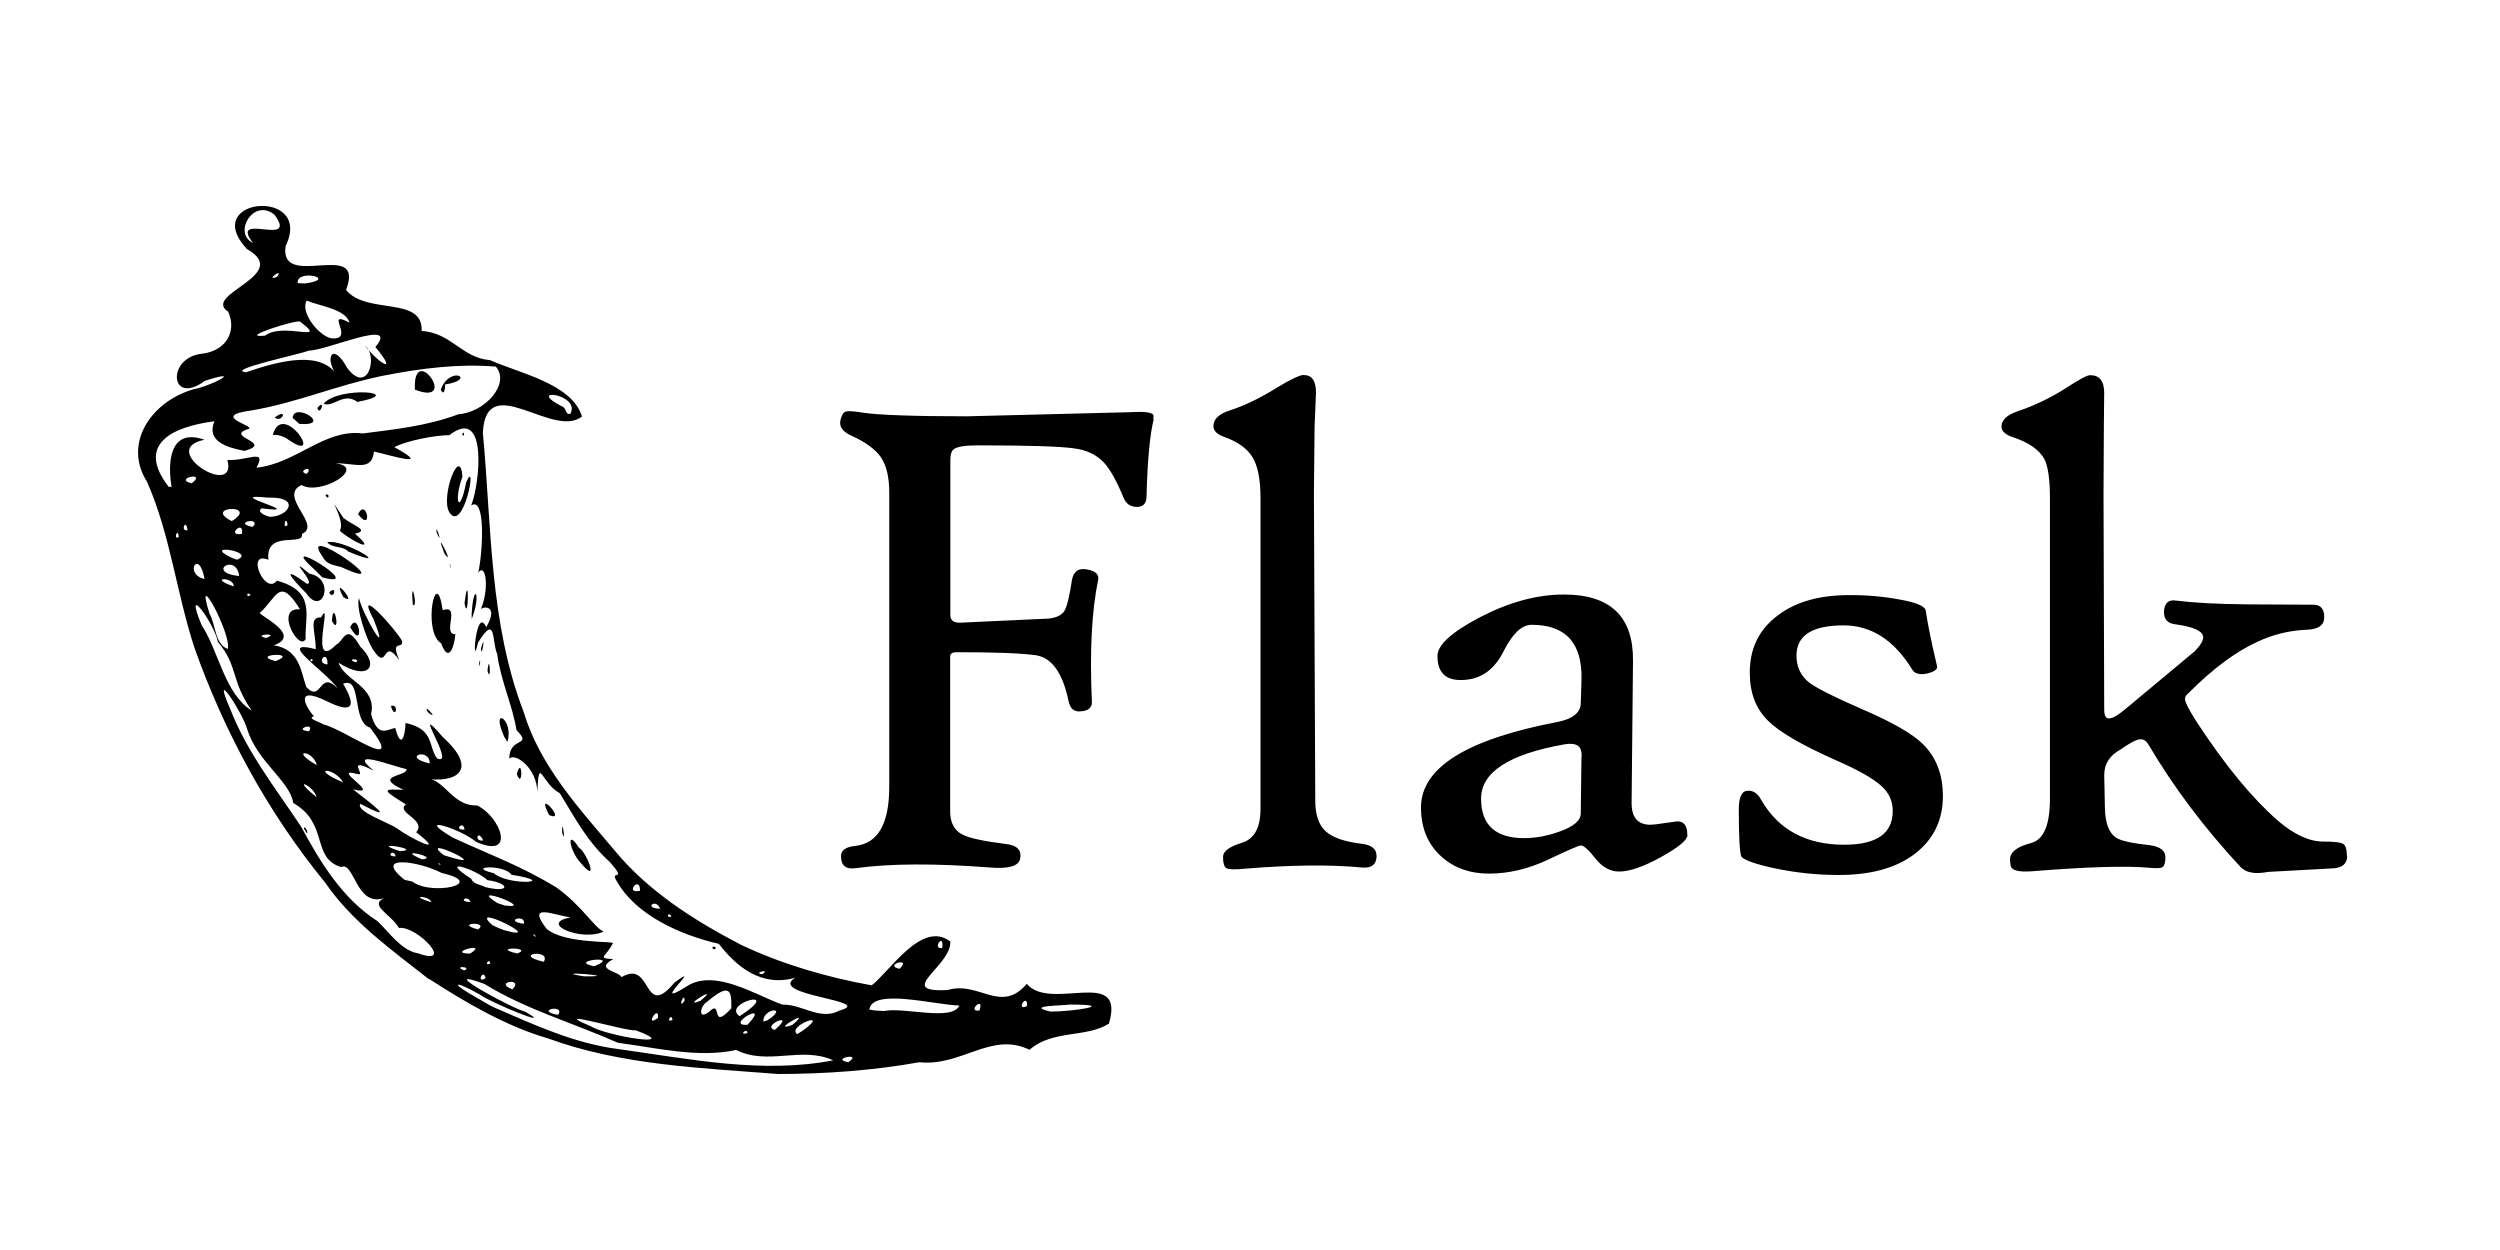
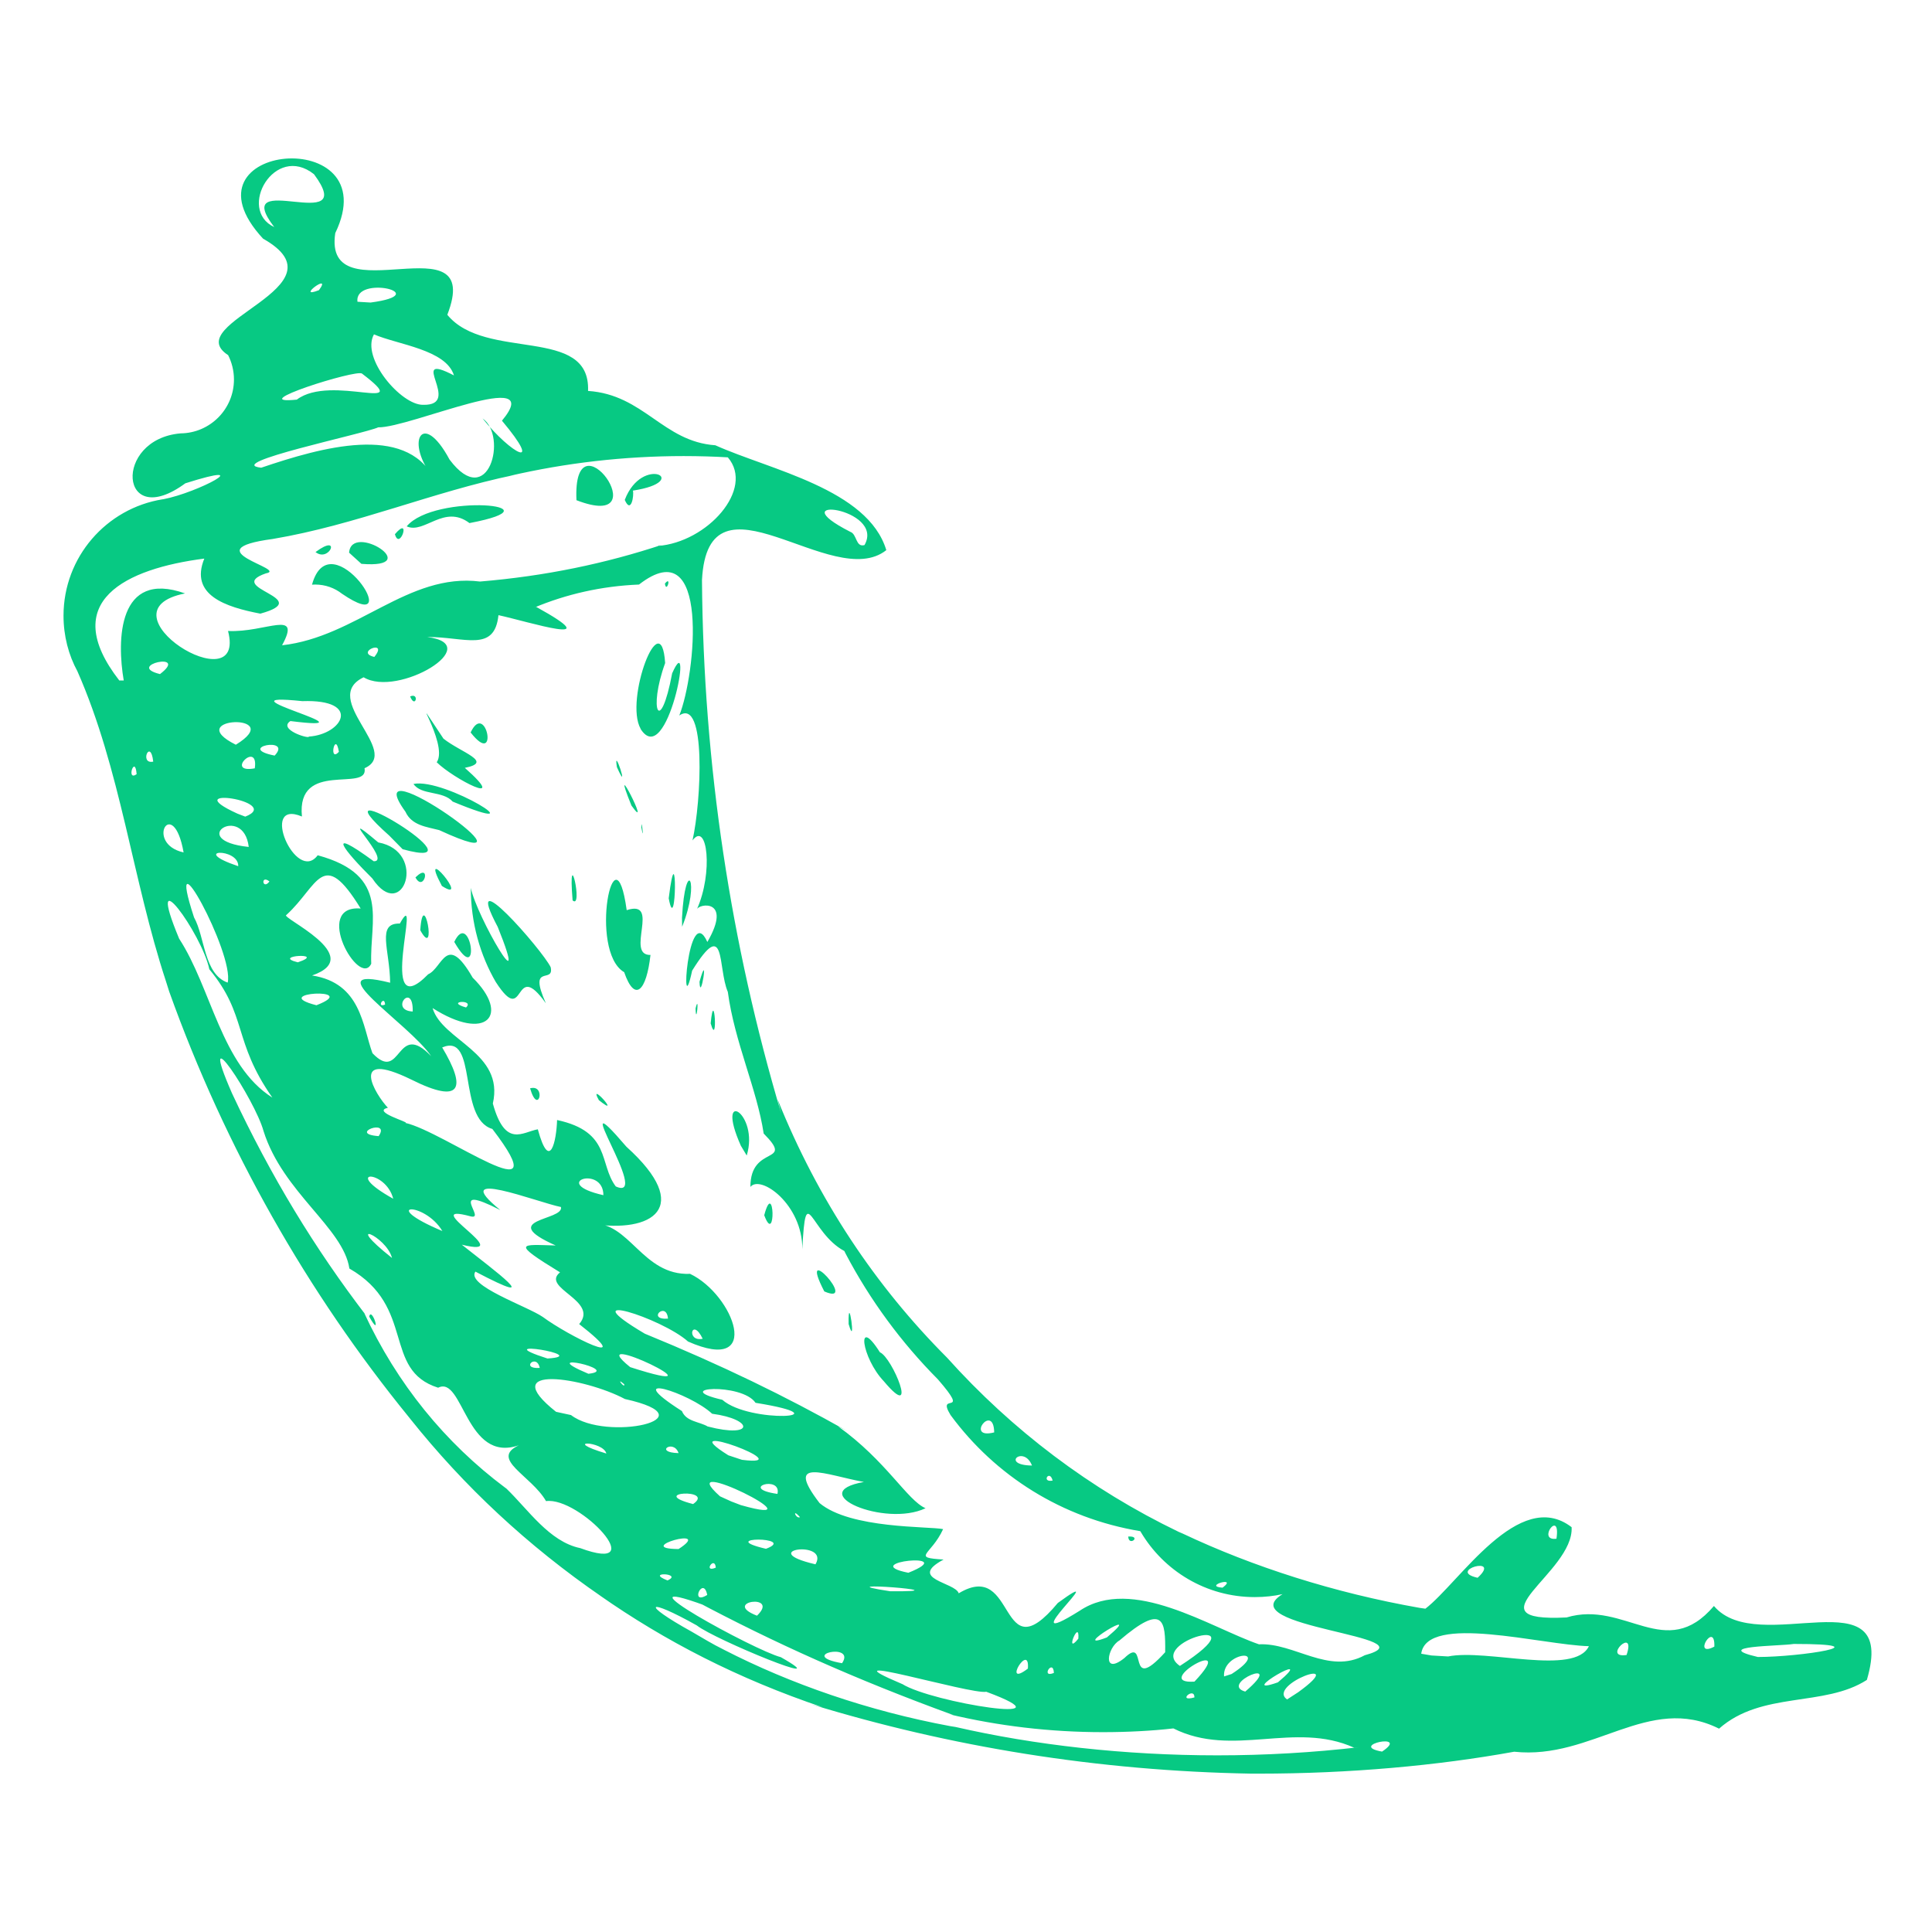
- <svg xmlns="http://www.w3.org/2000/svg" width="120" height="60" preserveAspectRatio="xMidYMid">
-   <path d="M20.586 47c-1.78-1.4-3.677-2.74-4.974-4.63-2.73-3.332-4.83-7.2-6.268-11.245-.87-2.637-1.166-5.463-2.286-7.998-1.17-1.84.202-3.853 2.218-4.438.897-.173 2.476-1.02.57-.414-1.7 1.253-1.873-1.138-.122-1.3 1.196-.16 1.636-1.137 1.226-2.017-1.284-.838 3.112-1.756.9-3.006-2.303-2.485 3.222-2.964 1.86-.14-.326 2.17 3.862-.4 2.9 2.108.988 1.204 3.7.275 3.63 1.963 1.44.1 1.933 1.3 3.282 1.402 1.4.632 3.938 1.13 4.413 2.707-1.4 1.1-4.603-2.27-4.758.772.42 4.496.313 9.127 1.957 13.407.778 2.592 2.664 4.632 4.367 6.65 1.63 1.977 3.837 3.37 6.088 4.54 1.974.93 4.1 1.547 6.252 1.935.872-.667 2.412-3.148 3.773-2.102.066 1.177-2.7 2.458-.13 2.328 1.5-.456 2.557 1.167 3.8-.297 1.145 1.357 4.76-.866 3.946 1.907-1.102.7-2.7.28-3.813 1.26-1.82-.9-3.268.812-5.283.595-2.237.4-4.514.562-6.782.565-3.722-.294-7.522-.418-11.062-1.713-1.995-.58-3.94-1.716-5.694-2.852zm3.143 1.363c1.947.84 3.852 1.73 5.986 1.997 3.386.47 6.883 1.196 10.28.535-1.538-.694-3.128.27-4.66-.496-1.837.395-3.8-.1-5.678-.346-2.124-.946-4.417-1.596-6.406-2.825-2.487-.908 1.285 1.165 1.957 1.333 1.554.882-1.7-.452-2.17-.82-1.302-.73-1.467-.578-.13.163.27.158.536.323.818.458zm-3.706-2.62c1.888.7-.008-1.327-.872-1.2-.383-.665-1.464-1.085-.702-1.44-1.37.476-1.437-1.8-2.08-1.483-1.45-.458-.564-2.08-2.293-3.078-.158-1.05-1.717-1.96-2.213-3.544-.22-.8-1.762-3.14-.815-.973.806 2.086 2.225 3.873 3.406 5.657.916 1.7 2 3.476 3.67 4.535.563.54 1.106 1.367 1.9 1.537zm-5.436-5.97c.065-.285.345.617 0 0zm7.697 6.807c.418-.187-.6-.236 0 0zm1.024.374c-.106-.516-.468.3 0 0zm1.283.535c.6-.58-.94-.367 0 0zm2.198 1.225c.37-.548-1.187-.206 0 0zm-4.22-2.942c.947-.613-1.225-.01 0 0zm.962.48c-.027-.323-.342.145 0 0zm4.807 3c.773.488 4.514 1.07 2.172.2-.393.082-4.343-1.118-2.172-.2zm-7.63-5.944c-.075-.324-1.2-.36 0 0zm2.237 1.305c.583-.407-1.2-.314 0 0zm1.883 1.154c.836-.315-1.355-.316 0 0zm-5.032-3.45c.907.696 3.658.1 1.4-.415-1.032-.55-3.36-.927-1.773.332l.384.083zm6.307 3.85c.378-.643-1.585-.368 0 0zm-1.916-1.523c2.217.626-1.865-1.403-.547-.232l.292.133.255.1zm3.842 2.22c2.1.02-1.897-.3 0 0zm-9.04-5.762c-.082-.4-.518.032 0 0zm12.593 7.754c.056-.706-.685.526 0 0zm-9-5.56c-.128-.372-.656-.016 0 0zm-3.385-2.44c1.205-.073-1.65-.53 0 0zm-4-2.592c-.15-.58-1.3-1.04 0 0zm10.527 6.68c-.22-.252-.104.055 0 0zm6.552 4.02c-.02-.385-.357.145 0 0zm-7.13-4.62c.118-.496-1.028-.15 0 0zm-4.88-3.094c.897-.096-1.438-.606 0 0zm8.257 5.13c1.398-.554-1.363-.27 0 0zm-4.294-2.915c1.6.207-1.917-1.097-.354-.117l.354.117zm5.598 3.442c1.505-.898 1.008 2.106 2.552.254 1.522-1.112-1.315 1.375.56.198 1.358-.908 3.362.43 4.628.866.9-.044 1.796.787 2.73.28 1.797-.484-3.515-.718-2.123-1.576-1.644.48-2.86-.57-3.668-1.624-1.845-.426-3.977-1.37-4.898-3.002-.376-.612.542.087-.324-.915-1.1-.988-1.666-2.1-2.412-3.312-.9-.475-.996-1.875-1.086-.046.007-1.154-1.076-1.93-1.34-1.608-.005-1.1 1.16-.554.345-1.376-.175-1.152-.753-2.352-.926-3.652-.27-.626-.038-1.97-.92-.55-.32 1.5-.106-1.842.394-.74.656-1.124-.236-1-.272-.836.427-.948.27-2.295-.112-1.78.228-1.006.36-3.7-.34-3.223.425-1.052.805-4.813-1.04-3.38-.747.01-2.04.27-2.652.575 1.917 1.057-.193.382-.975.214-.1.978-.875.556-1.84.565 1.544.2-.752 1.58-1.636 1.04-1.15.55 1 1.92.023 2.346.12.638-1.76-.23-1.614 1.246-1.116-.47-.153 1.75.406 1 1.898.514 1.336 1.685 1.384 2.798-.3.648-1.527-1.524-.27-1.423-1-1.6-1.096-.582-1.92.166-.2.054 2.1 1.064.662 1.563 1.265.196 1.302 1.303 1.56 2.003.76.792.604-.875 1.514.078-.576-.85-3.05-2.4-1.058-1.896-.01-.853-.36-1.542.25-1.525.605-1.094-.634 2.7.73 1.308.377-.165.47-1.095 1.15.088.984.97.356 1.67-1.033.783.248.844 1.858 1.144 1.555 2.463.32 1.16.77.732 1.16.666.307 1.126.48.298.495-.24 1.404.3 1.075 1.13 1.515 1.7.968.436-1.385-2.96.276-1.02 1.748 1.58.656 2.237-.913 1.984.993-.08 1.312 1.342 2.554 1.292 1.132.54 1.9 2.608-.053 1.747-.677-.6-3.074-1.364-1.116-.203 1.806.838 3.243 1.338 4.986 2.4 1.247.9 1.786 1.9 2.258 2.112-1.05.5-3.16-.4-1.592-.675-.978-.178-2.078-.673-1.142.545.797.666 2.822.595 3.186.67-.308.678-.836.732.012.784-.946.505.304.583.4.87zm-1.935-5.466c-.576-.603-.725-1.73-.103-.75.32.13 1.023 1.844.103.75zm6.304 4.004c.36-.024.01.273 0 0zm-7.213-5.48c-.023-.9.207.703 0 0zm-.626-.842c-.725-1.4.913.396 0 0zm-7.593-5.24c.426-.114.2.728 0 0zm6.044 3.275c.26-.982.307.823 0 0zm-4.27-2.97c-.3-.542.63.5 0 0zm3.663 1.174c-.686-1.537.487-.84.153.252l-.153-.252zm-6.318-4.213c-.307-.505-.814-1.984-.65-2.436.147.736 1.564 3.167.694 1.007-.96-1.8 1.15.587 1.366 1.04.1.45-.593-.123-.123.93-.858-1.2-.506.662-1.287-.54zm-1.952-1.346c.08-1.173.446.804 0 0zm.878.303c.42-.885.7 1.234 0 0zm-2.113-1.634c-.727-.723-1.253-1.4.035-.45.495.02-1.102-1.514.12-.487 1.284.234.634 2.106-.154.936zm1.1-.03c.422-.42.224.412 0 0zm.684.218c-.64-1.2.777.503 0 0zm-1.358-1.297c-2.113-1.882 2.655.983.345.348l-.345-.348zm6.055 3.517c-.915-.548-.243-3.86.07-1.595.9-.288-.05 1.17.613 1.156-.104.92-.4 1.25-.682.44zM23.4 32.2c.1-1 .188.683 0 0zm-.4-.385c.1-.426.01.502 0 0zm-7.5-5.075c-1.358-1.873 3.946 1.895.87.475-.32-.085-.7-.115-.87-.475zm4.313 2.286c-.13-1.577.287.26 0 0zm3.274 2.1c.253-.898.02.594 0 0zm-7.378-5.102c.807-.173 3.343 1.416 1.014.454-.26-.287-.8-.156-1.014-.454zm6.93 3.453c.086-1.613.482-.963.004.232l-.004-.232zm-6.328-4.015c.33-.482-.874-2.18.173-.6.452.36 1.3.6.553.753 1.2 1.05-.3.284-.725-.144zm5.986 3.5c.227-1.838.2 1.076 0 0zm-6.673-5.208c.252-.108.133.335 0 0zm1.562.93c.402-.844.74.94 0 0zm4.404 2.45c-.004-.323.083.47 0 0zm-.255-.564c-.6-1.508.57.798 0 0zm-.375-1c-.102-.623.35.783 0 0zm.6-.993c-.42-.74.53-3.257.636-1.695-.443 1.217-.128 1.897.18.265.57-1.284-.123 2.536-.816 1.43zm.628-3.745c.183-.225.04.27 0 0zm-1.05 20.657c-.248-.217.032.137 0 0zm2.16 1.092c1.2.3 1.196-.186.1-.334-.583-.543-2.427-1.12-.777-.067.1.277.454.27.667.4zm-4.264-2.833c.66.494 2.492 1.398.943.2.523-.608-1-.93-.495-1.338-1.285-.787-1.014-.716-.113-.7-1.544-.7.223-.638.14-.993-.595-.117-2.958-1.05-1.568.076-1.413-.72-.337.268-.764.165-1.445-.394 1.286 1.1-.23.73.828.656 2.23 1.682.35.694-.247.357 1.346.897 1.737 1.168zm2.258 1.298c2.746.884-1.347-1.082 0 0zm11.562 7.004c.036-.545-.375.465 0 0zm1.2.5c.634-.613.026.978 1.05-.15.01-.808-.03-1.285-1.176-.303-.316.176-.457.92.126.454zM15.208 36.726c-.195-.765-1.364-.76 0 0zm1.268.83c-.47-.78-1.68-.707 0 0zm7.22 4.354c.705.626 3.237.46.856.078-.352-.52-2.238-.396-.856-.078zm9.923 6.13c1.085-.9-1.05.406 0 0zm2.256 1.55c.007-.292-.468.128 0 0zm.004-.4c1.2-1.272-1.163.075 0 0zM12.086 34.113c-1.024-1.46-.636-2.117-1.624-3.3-.188-.913-1.694-2.982-.78-.8.838 1.283 1.086 3.268 2.403 4.1zm23.416 14.664c2.2-1.428-.907-.622 0 0zm1.687.66c1.107-.95-.7-.198 0 0zM14.832 35.1c.316-.47-.818-.06 0 0zm22.005 13.875c1.072-.7-.247-.585-.194.063l.194-.063zM22.295 39.82c-.037-.468-.567.04 0 0zm.898.517c-.286-.578-.44.1 0 0zm15.363 9.116c1.373-1-.83-.2-.287.188l.287-.188zm-.526-.254c1.12-.937-1.18.415 0 0zm2.687 1.788c.75-.502-.913-.162 0 0zM15.52 34.77c1.006.225 4.022 2.478 2.243.156-.9-.27-.365-2.497-1.294-2.104.624 1.043.513 1.485-.797.83-1.645-.804-.925.397-.602.73-.44.1.58.38.45.4zm-4.585-3.62c.18-.746-1.66-4.1-.87-1.68.285.507.255 1.467.87 1.68zm8.416 5.2c-.52-.433-.025-.062 0 0zm1.276.297c0-.8-1.4-.32 0 0zm11.06 6.972c-.2-.54-.834-.012 0 0zm.53.388c-.08-.302-.307.06 0 0zM36.6 46.76c.42-.3-.526-.04 0 0zM13.225 31.735c1.206-.467-1.292-.333 0 0zm17.5 11.018c-.014-.78-.77.195 0 0zm-17.967-12.13c.774-.26-.717-.172 0 0zm2.248 1.1c-.013-.256-.237.098 0 0zM42.42 48.53c.996-.202 3.267.507 3.633-.264-1.2-.03-4.184-.854-4.325.195l.265.042.427.026zm-26.7-16.638c.018-.8-.617-.03 0 0zm-5.9-4.1c-.268-1.507-1.02-.228 0 0zm1.4.354c.018-.484-1.3-.436 0 0zm.805.396c-.233-.2-.18.237 0 0zm5.07 3.25c.24-.22-.565-.162 0 0zM11.48 27.65c-.137-1.138-1.634-.17 0 0zm-2.9-1.876c-.04-.525-.282.198 0 0zM9 25.45c-.07-.623-.37.078 0 0zm2.375 1.417c1.005-.394-1.83-.816-.205-.074l.205.074zm31.8 19.637c.643-.6-.816-.182 0 0zm3.84 2c.258-.76-.65.1 0 0zm-35.4-22.88c.106-.737-.797.147 0 0zm-3.38-2.265c-.18-1.04-.156-2.867 1.58-2.25-2.317.46 1.605 2.88 1.1.97.975.048 1.907-.576 1.395.37 1.92-.2 3.252-1.877 5.107-1.643 1.445-.192 3.025-.337 4.582-.92 1.28-.092 2.513-1.47 1.8-2.288-1.746-.148-3.574.07-5.503.455-2.138.444-4.08 1.288-6.238 1.65-2.104.283.422.778-.18.9-1.097.38 1.3.637-.142 1.04-.896-.17-1.83-.478-1.446-1.423-2.014.263-3.785 1.098-2.193 3.148l.118.001zm4.855-2.472c.47-1.74 2.53 1.432.773.232-.2-.158-.555-.285-.773-.232zm.092-.844c.68-.507.362.285 0 0zm.865.014c.062-.8 1.982.424.316.288l-.316-.288zm1.184-.476c.433-.506.126.448 0 0zm.303-.203c.72-.865 4.077-.553 1.62-.085-.66-.496-1.163.292-1.62.085zm4.38-.675c-.108-2.364 2.178.84 0 0zm1.243-.007c.455-1.2 1.765-.478.2-.24.033.128-.046.616-.2.24zm-10.033 6.317c1.358-.832-1.44-.722 0 0zm1.005.278c.476-.506-1.036-.205 0 0zM9.2 23.2c.776-.597-.92-.227 0 0zm40.1 25.086c.023-.692-.593.3 0 0zm-4.075-2.78c.116-.796-.524.07 0 0zm5.195 3.05c1.085.004 3.287-.338.927-.337-.37.057-2.158.046-.927.337zM13.034 24.802c.878-.06 1.373-.968-.17-.916-2.392-.247 2.1.82-.307.514-.324.215.458.462.477.402zm.773.392c-.092-.563-.272.3 0 0zm.918-2.446c.38-.473-.528-.126 0 0zm-2.92-4.88c1.568-.532 3.7-1.13 4.45.263-.753-.906-.304-1.798.407-.473 1.006 1.34 1.5-.6.855-1.06.746.926 1.593 1.364.5.06 1.2-1.43-2.38.187-3.192.17-.4.175-4.03.928-3.02 1.04zm.92-1.758c.894-.674 3.1.402 1.68-.67-.138-.122-3.088.814-1.68.67zm3.26.135c1.045.026-.45-1.406.795-.757-.204-.668-1.45-.793-2.06-1.06-.345.6.7 1.825 1.266 1.817zm-2.687-2.958c.362-.5-.635.25 0 0zm1.332.32c1.686-.223-.43-.725-.34-.018l.34.018zm-2.487-1.945c-1.187-1.55 2.233.26 1.026-1.363-1.015-.808-2 .9-1.026 1.363zm15.23 8.203c.544-.964-2.247-1.3-.366-.34.173.057.134.408.366.34zm28.007.255c-.187.738-.302 1.975-.346 3.7 0 .34-.154.512-.462.512s-.523-.15-.644-.446c-.33-.803-.642-1.363-.94-1.683-.352-.373-.82-.6-1.402-.676-.627-.1-2.188-.15-4.684-.15-.572 0-.946.06-1.12.182-.1.077-.165.242-.165.495v7.472c0 .253.16.373.477.363l4.256-.198c.363-.045.608-.162.734-.355s.25-.7.37-1.493c.077-.44.335-.6.775-.5.374.077.534.247.48.5-.308 1.496-.408 3.442-.298 5.84.012.285-.17.44-.544.462-.308.033-.5-.132-.577-.495-.285-1.374-.817-2.1-1.6-2.203s-2.038-.14-3.786-.14c-.198 0-.296.07-.296.214v7.423c0 .55.203.924.6 1.12.32.165 1.007.314 2.062.446.54.055.775.292.7.7-.067.363-.55.506-1.452.43-2.606-.2-4.756-.198-6.45.033-.473.065-.7-.127-.7-.577 0-.286.236-.45.7-.495 1.078-.12 1.616-1.067 1.616-2.837v-14.12c0-.725-.13-1.283-.387-1.674s-.74-.746-1.443-1.064c-.44-.198-.605-.467-.495-.808.055-.208.143-.324.263-.346.1-.033.402-.01.874.066.693.1 2.327.165 4.9.165l7.87-.198c.736-.045 1.105.016 1.105.18 0 .045-.006.088-.017.132zm10.698 20.94c0 .44-.247.632-.742.577-1.517-.143-3.397-.12-5.64.065-.45.045-.728.033-.834-.032s-.156-.247-.156-.545c0-.263.3-.486.898-.668s.9-.723.9-1.624V23.905c0-.9-.13-1.545-.387-1.964s-.713-.742-1.36-.972c-.34-.12-.512-.292-.512-.512 0-.33.247-.577.742-.742.748-.242 1.524-.615 2.327-1.122.66-.396 1.078-.593 1.253-.593.407 0 .6.28.6.84a201.59 201.59 0 0 0-.067 1.65l-.032 3.217.065 14.73c0 .67.165 1.158.495 1.46s.897.503 1.7.6c.495.055.742.242.742.56zm14.92-.973c0 .23-.42.58-1.26 1.047s-1.515.7-2.02.7c-.43 0-.808-.208-1.138-.627s-.562-.626-.693-.626c-.1 0-.62.226-1.567.676s-1.897.677-2.853.677c-.9 0-1.655-.265-2.26-.8-.66-.583-1-1.375-1-2.376 0-1.903 2.178-3.266 6.533-4.1.747-.143 1.127-.446 1.137-.907l.033-1.056c.066-1.803-.73-2.705-2.392-2.705-.473 0-.92.423-1.345 1.27s-1.03 1.303-1.822 1.37c-.9.087-1.353-.292-1.353-1.14 0-.528.67-1.143 2.013-1.848 1.408-.736 2.76-1.105 4.058-1.105 2.232 0 3.337 1.062 3.315 3.184l-.067 6.795c-.01.715.292 1.072.907 1.072.12 0 .353-.027.693-.082l.595-.082c.318 0 .478.215.478.644zm-5.08-3.76c.01-.275-.053-.457-.2-.544s-.354-.105-.65-.05c-2.65.473-3.976 1.337-3.976 2.6s.687 1.897 2.062 1.897c.55 0 1.117-.104 1.7-.313.683-.243 1.023-.534 1.023-.875l.033-2.705zM93.26 38.2c0 1.166-.45 2.093-1.345 2.78S89.796 42 88.245 42a14.86 14.86 0 0 1-3.101-.33c-.9-.198-1.408-.38-1.55-.544-.088-.155-.132-.907-.132-2.26 0-.583.132-.885.396-.907.264-.033.5.1.676.428.825 1.44 2.156 2.16 3.992 2.16 1.55 0 2.325-.54 2.325-1.618 0-.472-.175-.868-.528-1.187-.385-.363-1.132-.787-2.243-1.27-1.606-.715-2.678-1.34-3.217-1.88-.583-.572-.874-1.34-.874-2.3 0-1.188.456-2.1 1.37-2.77.847-.638 1.98-.957 3.397-.957a12.78 12.78 0 0 1 2.442.214c.792.143 1.204.318 1.237.528.087.615.27 1.506.544 2.673.033.142-.122.258-.462.346-.363.077-.605.016-.726-.18-.868-1.42-1.968-2.128-3.3-2.128-1.506 0-2.26.484-2.26 1.452 0 .54.204.968.6 1.286.363.275 1.215.705 2.557 1.288 1.408.605 2.364 1.15 2.87 1.632.66.627 1 1.47 1 2.524zm19.405 2.886c0 .385-.26.6-.776.6l-3.018.165c-.616.12-1.056.045-1.32-.23-1.738-1.87-3.212-3.827-4.42-5.873-.1-.175-.225-.264-.38-.264-.187 0-.5.165-.972.495-.518.285-.776.693-.776 1.22l.033 1.618c.022.703.197 1.165.527 1.385.23.155.765.275 1.6.363.517.066.776.26.776.577 0 .253-.04.4-.124.47s-.3.074-.652.04c-1.1-.1-2.958-.044-5.575.165-.66.055-1.017-.028-1.072-.247-.022-.077-.033-.187-.033-.33 0-.34.336-.6 1.007-.774.605-.155.907-.864.907-2.128V23.92c0-.9-.088-1.528-.265-1.88-.242-.45-.748-.803-1.518-1.056-.362-.12-.544-.3-.544-.5 0-.32.26-.567.775-.742a10.53 10.53 0 0 0 2.36-1.14c.605-.395.98-.594 1.12-.594.452 0 .677.285.677.858 0-.078-.006.467-.017 1.632l-.016 3.234.033 10.325c0 .286.077.428.23.428.165 0 .418-.142.76-.428l3.364-2.804c.265-.275.396-.495.396-.66 0-.296-.445-.506-1.335-.626-.385-.045-.567-.26-.545-.644.033-.385.226-.55.577-.495.793.1 1.947.17 3.464.182l3.15.016c.34.01.5.214.5.6 0 .373-.27.577-.808.6-.848.032-1.645.224-2.392.577-1.045.472-2.162 1.303-3.35 2.5-.087.066-.132.15-.132.247 0 .154.187.523.562 1.106 1.374 2.1 2.672 3.667 3.892 4.734.78.67 1.512 1.006 2.193 1.006.506 0 .82.035.94.108s.182.26.182.568z" />
+ <svg xmlns="http://www.w3.org/2000/svg" width="800px" height="800px" viewBox="0 0 32 32" version="1.1">
+   <path d="M14.319 9.028c0.35-0.62-1.443-0.835-0.235-0.219 0.112 0.037 0.087 0.262 0.235 0.219zM4.542 3.761c-0.762-0.995 1.432 0.167 0.659-0.875-0.652-0.519-1.278 0.585-0.659 0.875zM6.138 5.011c1.082-0.144-0.275-0.466-0.217-0.013zM5.283 4.806c0.232-0.315-0.407 0.16 0 0zM7.008 6.705c0.672 0.016-0.289-0.902 0.511-0.487-0.131-0.429-0.932-0.509-1.325-0.68-0.22 0.392 0.45 1.172 0.812 1.167zM4.916 6.619c0.575-0.434 1.984 0.257 1.080-0.431-0.087-0.077-1.982 0.522-1.080 0.431zM4.326 7.747c1.007-0.342 2.383-0.726 2.858 0.169-0.484-0.582-0.195-1.155 0.262-0.304 0.645 0.861 0.968-0.391 0.547-0.681 0.479 0.595 1.023 0.875 0.321 0.037 0.762-0.917-1.528 0.121-2.049 0.11-0.25 0.112-2.588 0.596-1.938 0.669zM6.2 10.881c0.246-0.304-0.337-0.081 0 0zM5.613 12.452c-0.060-0.362-0.175 0.192 0 0zM5.116 12.2c0.562-0.037 0.882-0.621-0.109-0.587-1.537-0.159 1.355 0.525-0.197 0.33-0.209 0.137 0.295 0.296 0.306 0.259zM29.116 27.445c0.696 0 2.109-0.216 0.594-0.216-0.237 0.038-1.386 0.030-0.595 0.216zM25.78 25.486c0.075-0.51-0.337 0.046 0 0zM28.395 27.273c0.015-0.444-0.38 0.2 0 0zM2.65 11.165c0.499-0.381-0.589-0.145 0 0zM4.549 12.515c0.306-0.325-0.663-0.132 0 0zM3.906 12.335c0.871-0.534-0.926-0.462 0 0zM10.348 8.28c0.291-0.765 1.132-0.306 0.135-0.154 0.021 0.081-0.030 0.395-0.135 0.154zM9.548 8.285c-0.069-1.517 1.398 0.54-0 0zM6.736 8.718c0.462-0.555 2.618-0.354 1.040-0.054-0.422-0.319-0.747 0.187-1.040 0.054zM6.541 8.848c0.277-0.325 0.080 0.287-0 0zM5.782 9.154c0.040-0.514 1.272 0.272 0.204 0.185zM5.226 9.144c0.437-0.325 0.232 0.182-0 0zM5.167 9.687c0.304-1.117 1.625 0.918 0.497 0.147-0.121-0.095-0.275-0.152-0.443-0.152-0.019 0-0.038 0.001-0.057 0.002l0.002-0zM2.050 11.274c-0.116-0.669-0.1-1.842 1.015-1.445-1.488 0.295 1.030 1.849 0.712 0.622 0.625 0.030 1.225-0.37 0.895 0.237 1.233-0.137 2.087-1.205 3.279-1.056 1.082-0.090 2.082-0.299 3.033-0.615l-0.091 0.026c0.822-0.060 1.612-0.945 1.162-1.468-0.218-0.013-0.473-0.021-0.73-0.021-0.993 0-1.96 0.114-2.888 0.329l0.086-0.017c-1.372 0.285-2.619 0.827-4.005 1.061-1.35 0.181 0.271 0.5-0.115 0.57-0.705 0.245 0.84 0.41-0.091 0.667-0.575-0.11-1.175-0.307-0.928-0.912-1.293 0.166-2.431 0.704-1.408 2.019h0.075zM4.22 12.726c0.069-0.475-0.512 0.094-0 0zM26.941 27.412c0.165-0.49-0.417 0.062 0 0zM24.474 26.133c0.412-0.379-0.525-0.117 0 0zM4.062 13.526c0.647-0.254-1.175-0.525-0.13-0.050zM2.538 12.615c-0.044-0.4-0.237 0.050 0 0zM2.263 12.823c-0.025-0.337-0.18 0.127 0 0zM4.12 14.028c-0.087-0.731-1.050-0.11 0-0zM7.719 16.687c0.152-0.14-0.362-0.104 0 0zM4.463 14.6c-0.15-0.121-0.117 0.152 0 0zM3.946 14.347c0.011-0.312-0.829-0.28 0 0zM3.041 14.119c-0.172-0.968-0.656-0.147-0 0zM6.836 16.754c0.011-0.509-0.396-0.019 0 0zM23.985 27.436c0.64-0.13 2.097 0.325 2.332-0.17-0.775-0.019-2.687-0.547-2.777 0.125l0.17 0.029zM6.378 16.639c-0.009-0.166-0.152 0.062 0 0zM4.933 15.939c0.499-0.169-0.459-0.112 0 0zM16.467 23.725c-0.009-0.501-0.494 0.125 0 0zM5.241 16.65c0.775-0.3-0.83-0.212 0 0zM20.249 26.297c0.27-0.2-0.337-0.025 0 0zM17.435 24.523c-0.050-0.194-0.196 0.037 0 0zM17.093 24.274c-0.135-0.347-0.535-0.008 0 0zM9.994 19.796c0-0.506-0.906-0.205 0 0zM9.174 19.606c-0.332-0.279-0.016-0.040 0 0zM3.771 16.275c0.115-0.479-1.066-2.633-0.557-1.080 0.182 0.325 0.162 0.942 0.557 1.080zM6.715 18.599c0.646 0.145 2.582 1.592 1.44 0.1-0.585-0.172-0.234-1.603-0.831-1.35 0.4 0.669 0.33 0.953-0.512 0.532-1.056-0.516-0.592 0.255-0.387 0.467-0.28 0.065 0.374 0.245 0.291 0.25zM22.891 29.012c0.482-0.322-0.586-0.104 0 0zM21.166 27.865c0.717-0.602-0.759 0.266-0 0zM21.503 28.028c0.881-0.637-0.535-0.122-0.185 0.12zM11.639 22.174c-0.181-0.371-0.28 0.059 0 0zM11.064 21.841c-0.025-0.3-0.364 0.025 0 0zM20.399 27.727c0.689-0.444-0.157-0.375-0.125 0.040zM6.272 18.818c0.204-0.302-0.525-0.039 0 0zM20.625 28.018c0.712-0.61-0.45-0.128 0-0zM19.543 27.593c1.418-0.917-0.582-0.4 0-0zM4.51 18.178c-0.657-0.937-0.409-1.36-1.043-2.124-0.12-0.587-1.087-1.916-0.5-0.507 0.537 0.823 0.697 2.098 1.543 2.632zM19.784 27.853c0.771-0.817-0.747 0.049 0 0zM19.783 28.115c0.004-0.187-0.3 0.082-0 0zM18.333 27.121c0.697-0.585-0.675 0.26-0 0zM11.964 23.185c0.452 0.4 2.077 0.295 0.55 0.050-0.227-0.337-1.438-0.255-0.55-0.050zM7.327 20.39c-0.302-0.502-1.080-0.455 0 0zM6.513 19.855c-0.125-0.491-0.875-0.487 0-0zM18.624 27.462c0.406-0.394 0.016 0.629 0.675-0.096 0.006-0.519-0.021-0.825-0.757-0.195-0.202 0.112-0.292 0.591 0.082 0.291zM17.861 27.141c0.025-0.35-0.241 0.3 0-0zM10.438 22.644c1.762 0.567-0.864-0.695 0-0zM8.988 21.811c0.425 0.316 1.6 0.898 0.605 0.12 0.336-0.39-0.642-0.597-0.317-0.857-0.825-0.505-0.65-0.46-0.072-0.445-0.992-0.442 0.142-0.41 0.087-0.637-0.381-0.075-1.899-0.675-1.005 0.050-0.907-0.462-0.216 0.172-0.49 0.105-0.928-0.252 0.825 0.706-0.147 0.469 0.531 0.421 1.432 1.080 0.225 0.446-0.16 0.229 0.862 0.575 1.115 0.75zM11.726 23.628c0.769 0.2 0.765-0.119 0.069-0.212-0.375-0.35-1.557-0.719-0.5-0.044 0.071 0.177 0.294 0.174 0.43 0.257zM10.339 22.928c-0.16-0.139 0.020 0.087-0-0zM11.013 9.666c0.117-0.144 0.025 0.174-0-0zM10.61 12.069c-0.27-0.475 0.34-2.091 0.407-1.087-0.284 0.781-0.081 1.218 0.116 0.17 0.366-0.825-0.079 1.628-0.525 0.918zM10.218 12.706c-0.066-0.4 0.225 0.505 0 0zM10.459 13.343c-0.393-0.97 0.365 0.512-0-0zM10.623 13.706c-0.003-0.209 0.054 0.302-0-0zM7.795 12.132c0.257-0.542 0.475 0.604-0-0zM6.793 11.535c0.161-0.069 0.085 0.215-0-0zM11.076 14.879c0.146-1.18 0.129 0.691-0-0zM7.234 12.625c0.211-0.31-0.562-1.4 0.111-0.391 0.29 0.231 0.84 0.387 0.354 0.484 0.762 0.674-0.187 0.182-0.465-0.092zM11.296 15.203c0.055-1.037 0.31-0.619 0.002 0.147zM6.848 12.985c0.519-0.11 2.147 0.911 0.65 0.292-0.165-0.185-0.52-0.1-0.65-0.293zM11.586 16.261c0.162-0.577 0.012 0.381 0 0zM9.484 14.913c-0.082-1.012 0.184 0.167 0 0zM6.715 13.444c-0.871-1.203 2.533 1.216 0.559 0.305-0.206-0.054-0.455-0.075-0.559-0.305zM11.521 16.702c0.067-0.275 0.009 0.322 0 0zM11.771 16.95c0.060-0.641 0.124 0.437-0 0zM10.334 16.1c-0.587-0.352-0.154-2.479 0.046-1.025 0.571-0.185-0.031 0.75 0.394 0.742-0.066 0.591-0.257 0.804-0.437 0.282zM6.448 13.841c-1.357-1.207 1.706 0.632 0.221 0.225zM7.319 14.674c-0.41-0.771 0.5 0.322 0 0zM6.881 14.533c0.271-0.269 0.144 0.265 0 0zM6.169 14.552c-0.467-0.462-0.805-0.891 0.021-0.287 0.319 0.012-0.707-0.972 0.075-0.312 0.825 0.15 0.409 1.352-0.096 0.6zM7.524 15.601c0.27-0.569 0.457 0.792 0 0zM6.961 15.408c0.050-0.754 0.287 0.516 0 0zM8.215 16.271c-0.262-0.448-0.417-0.987-0.417-1.562 0-0.001 0-0.002 0-0.003v0c0.095 0.472 1.005 2.033 0.446 0.647-0.617-1.162 0.737 0.377 0.877 0.667 0.062 0.287-0.381-0.079-0.080 0.597-0.55-0.771-0.325 0.425-0.826-0.347zM12.271 18.977c-0.44-0.987 0.312-0.54 0.097 0.162zM9.919 18.222c-0.194-0.347 0.404 0.325 0 0zM12.658 20.128c0.168-0.63 0.198 0.53 0 0zM8.78 18.026c0.274-0.075 0.135 0.467 0 0zM13.653 21.39c-0.465-0.9 0.587 0.255 0 0zM14.056 21.931c-0.012-0.585 0.134 0.45 0 0zM18.687 25.45c0.231-0.014 0.008 0.175 0 0zM14.64 22.879c-0.37-0.387-0.466-1.112-0.066-0.481 0.205 0.082 0.656 1.183 0.066 0.481zM15.883 26.388c0.966-0.577 0.647 1.352 1.638 0.162 0.977-0.712-0.843 0.883 0.362 0.129 0.87-0.584 2.157 0.275 2.969 0.556 0.585-0.029 1.153 0.506 1.753 0.181 1.153-0.312-2.257-0.462-1.362-1.012-0.138 0.031-0.297 0.049-0.46 0.049-0.805 0-1.509-0.435-1.89-1.082l-0.006-0.010c-1.299-0.215-2.402-0.92-3.136-1.914l-0.009-0.013c-0.24-0.394 0.35 0.055-0.207-0.587-0.606-0.61-1.123-1.311-1.527-2.079l-0.023-0.047c-0.571-0.305-0.637-1.203-0.696-0.030 0.005-0.741-0.691-1.24-0.86-1.032-0.002-0.714 0.744-0.356 0.22-0.884-0.112-0.74-0.482-1.512-0.594-2.346-0.172-0.402-0.025-1.263-0.591-0.352-0.206 0.962-0.069-1.183 0.252-0.475 0.421-0.725-0.15-0.637-0.175-0.537 0.275-0.61 0.175-1.475-0.071-1.145 0.146-0.646 0.231-2.377-0.219-2.069 0.272-0.675 0.517-3.090-0.667-2.169-0.62 0.025-1.202 0.159-1.736 0.382l0.033-0.012c1.232 0.679-0.125 0.245-0.625 0.137-0.065 0.627-0.562 0.356-1.182 0.362 0.991 0.122-0.482 1.012-1.051 0.667-0.737 0.352 0.637 1.233 0.015 1.506 0.075 0.41-1.131-0.15-1.037 0.8-0.716-0.301-0.097 1.125 0.261 0.642 1.218 0.33 0.857 1.082 0.887 1.796-0.197 0.416-0.98-0.978-0.175-0.914-0.634-1.033-0.701-0.375-1.23 0.106-0.125 0.035 1.348 0.684 0.425 1.003 0.812 0.125 0.835 0.837 1 1.287 0.487 0.509 0.387-0.562 0.973 0.050-0.37-0.545-1.958-1.535-0.68-1.217-0.006-0.55-0.231-0.991 0.161-0.98 0.387-0.702-0.406 1.733 0.469 0.84 0.241-0.106 0.3-0.704 0.737 0.056 0.631 0.622 0.227 1.072-0.664 0.504 0.159 0.541 1.192 0.734 0.998 1.581 0.206 0.744 0.494 0.47 0.745 0.427 0.197 0.722 0.309 0.191 0.319-0.154 0.9 0.194 0.69 0.725 0.972 1.1 0.621 0.28-0.89-1.902 0.177-0.657 1.122 1.012 0.421 1.437-0.587 1.275 0.637-0.051 0.844 0.862 1.641 0.83 0.727 0.346 1.218 1.675-0.034 1.121-0.435-0.391-1.974-0.875-0.716-0.13 1.282 0.525 2.335 1.039 3.35 1.611l-0.15-0.077c0.8 0.572 1.147 1.227 1.45 1.357-0.672 0.321-2.028-0.257-1.021-0.435-0.629-0.114-1.335-0.431-0.734 0.35 0.512 0.429 1.812 0.382 2.046 0.431-0.199 0.435-0.537 0.47 0.008 0.504-0.607 0.325 0.195 0.375 0.251 0.56zM12.289 24.179c1.033 0.132-1.231-0.704-0.226-0.075zM15.045 26.050c0.897-0.356-0.875-0.175 0 0zM9.746 22.754c0.575-0.062-0.925-0.389 0 0zM12.877 24.744c0.075-0.319-0.66-0.096 0 0zM17.456 27.709c-0.012-0.246-0.229 0.094 0 0zM13.25 25.129c-0.142-0.162-0.068 0.035 0 0zM6.493 20.836c-0.096-0.371-0.842-0.667 0 0zM9.067 22.501c0.775-0.046-1.060-0.341 0 0zM11.239 24.068c-0.080-0.239-0.42-0.010 0 0zM17.025 27.637c0.035-0.454-0.441 0.337 0 0zM8.94 22.657c-0.052-0.25-0.332 0.023 0 0zM14.743 26.356c1.35 0.012-1.218-0.184 0 0zM12.277 24.931c1.425 0.404-1.197-0.9-0.351-0.147l0.187 0.085 0.162 0.062zM13.507 25.91c0.241-0.412-1.018-0.237 0 0zM9.458 23.438c0.582 0.447 2.349 0.057 0.892-0.266-0.662-0.354-2.158-0.595-1.14 0.212zM12.687 25.653c0.537-0.202-0.87-0.204 0 0zM11.48 24.912c0.375-0.262-0.776-0.2 0 0zM10.043 24.075c-0.050-0.209-0.77-0.231 0 0zM14.943 27.892c0.496 0.312 2.899 0.687 1.393 0.129-0.25 0.052-2.787-0.717-1.395-0.129zM11.856 25.965c-0.017-0.207-0.22 0.094 0 0zM11.239 25.657c0.609-0.394-0.787-0.005 0 0zM13.947 27.548c0.239-0.352-0.762-0.134 0 0zM12.538 26.761c0.39-0.375-0.605-0.235 0 0zM11.714 26.417c-0.067-0.331-0.3 0.185 0 0zM11.056 26.177c0.269-0.12-0.387-0.15 0 0zM6.115 21.807c0.041-0.182 0.221 0.396 0 0zM9.606 25.64c1.212 0.449-0.005-0.852-0.562-0.777-0.245-0.426-0.938-0.696-0.45-0.925-0.88 0.305-0.921-1.162-1.337-0.953-0.93-0.294-0.362-1.337-1.47-1.974-0.101-0.675-1.102-1.26-1.422-2.277-0.141-0.52-1.131-2.016-0.522-0.625 0.648 1.386 1.378 2.579 2.221 3.68l-0.034-0.047c0.545 1.179 1.346 2.158 2.336 2.898l0.020 0.014c0.362 0.348 0.71 0.879 1.221 0.987zM11.985 27.322c1.11 0.571 2.398 1.016 3.753 1.268l0.088 0.014c1.303 0.299 2.799 0.47 4.336 0.47 0.798 0 1.586-0.046 2.36-0.136l-0.094 0.009c-0.987-0.446-2.009 0.175-2.993-0.319-0.35 0.040-0.756 0.062-1.167 0.062-0.879 0-1.734-0.103-2.553-0.298l0.075 0.015c-1.631-0.594-2.987-1.206-4.292-1.902l0.179 0.087c-1.596-0.582 0.825 0.747 1.256 0.856 0.997 0.566-1.096-0.291-1.392-0.526-0.835-0.469-0.942-0.371-0.082 0.105 0.174 0.1 0.345 0.207 0.525 0.294zM9.967 26.447c-1.228-0.845-2.28-1.828-3.171-2.945l-0.023-0.029c-1.676-2.057-3.041-4.451-3.971-7.051l-0.053-0.168c-0.557-1.693-0.75-3.509-1.467-5.136-0.145-0.266-0.23-0.583-0.23-0.92 0-0.972 0.711-1.779 1.641-1.928l0.011-0.001c0.575-0.109 1.59-0.652 0.366-0.264-1.097 0.805-1.203-0.731-0.079-0.827 0.489-0.005 0.884-0.402 0.884-0.892 0-0.147-0.036-0.286-0.099-0.409l0.002 0.005c-0.825-0.537 1.999-1.128 0.579-1.929-1.478-1.598 2.071-1.904 1.196-0.092-0.209 1.393 2.479-0.256 1.856 1.353 0.634 0.774 2.374 0.175 2.331 1.261 0.925 0.062 1.241 0.84 2.108 0.9 0.9 0.406 2.527 0.725 2.832 1.737-0.891 0.707-2.954-1.456-3.053 0.497 0.023 3.075 0.48 6.034 1.312 8.832l-0.057-0.225c0.67 1.664 1.62 3.085 2.804 4.271l-0-0c1.079 1.202 2.376 2.182 3.834 2.884l0.074 0.032c1.16 0.548 2.508 0.98 3.918 1.228l0.097 0.014c0.56-0.429 1.55-2.021 2.422-1.35 0.041 0.755-1.735 1.578-0.084 1.495 0.97-0.292 1.642 0.75 2.441-0.19 0.735 0.871 3.057-0.557 2.533 1.225-0.707 0.455-1.739 0.18-2.448 0.807-1.168-0.584-2.099 0.522-3.393 0.382-1.271 0.231-2.734 0.363-4.228 0.363-0.044 0-0.089-0-0.133-0l0.007 0c-2.548-0.045-4.986-0.444-7.29-1.149l0.187 0.049c-1.394-0.471-2.603-1.091-3.7-1.86l0.046 0.031z" fill="#07C983" />
</svg>
